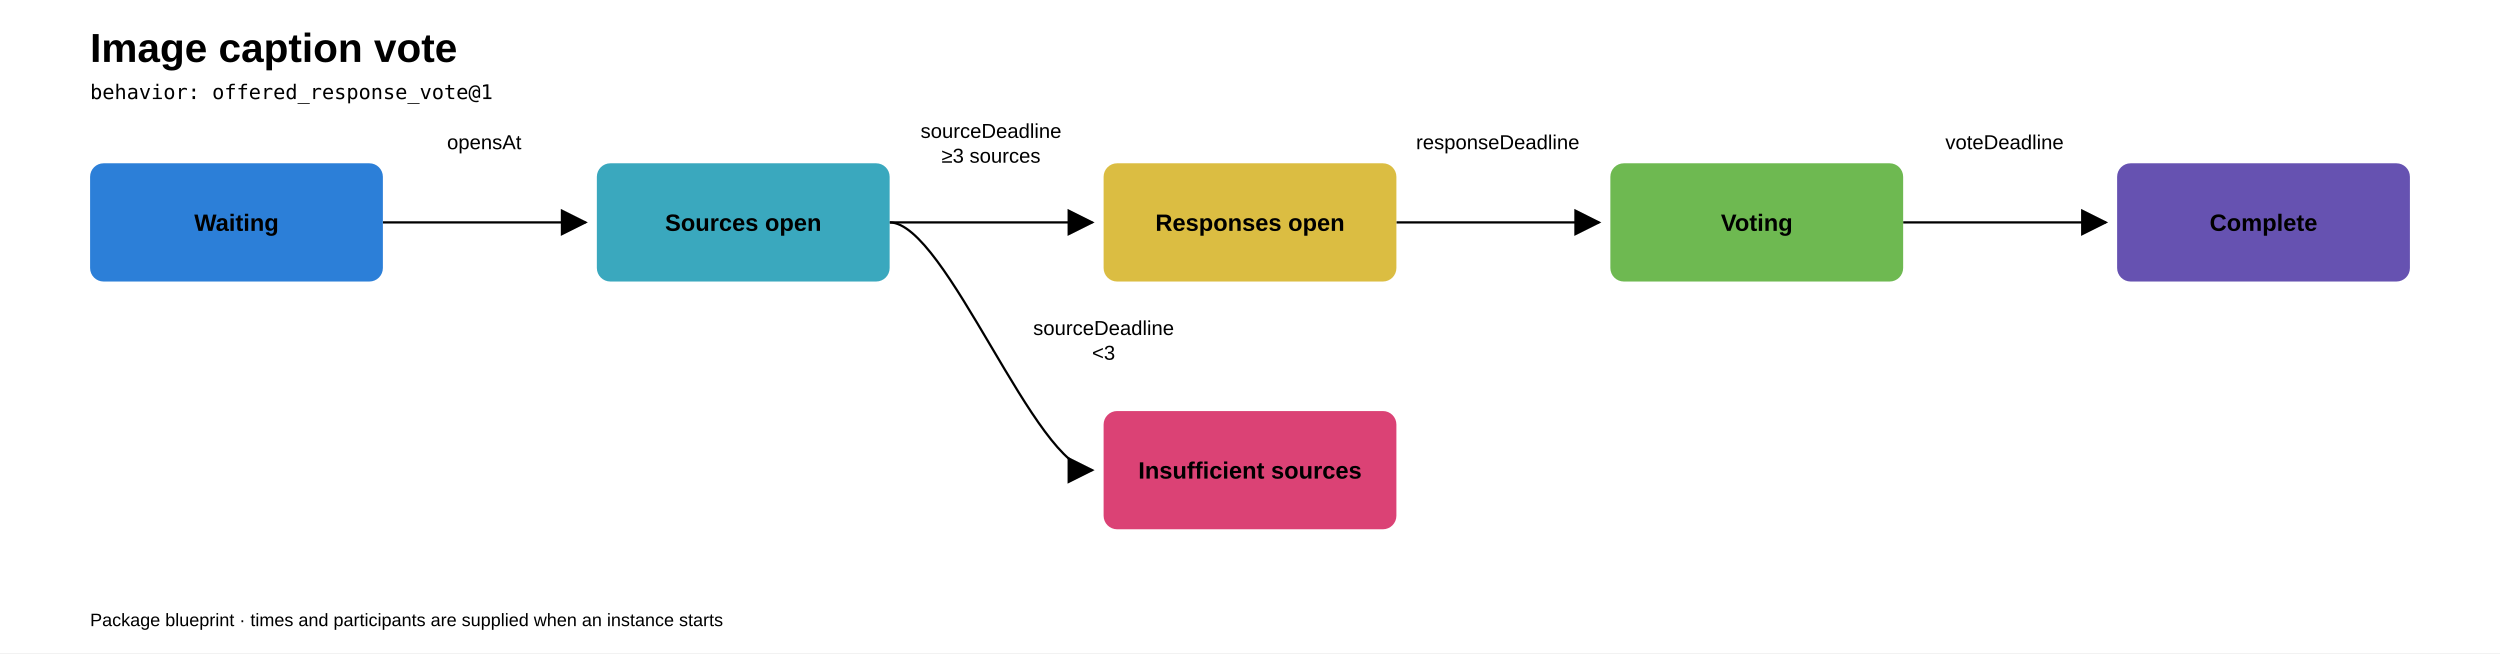
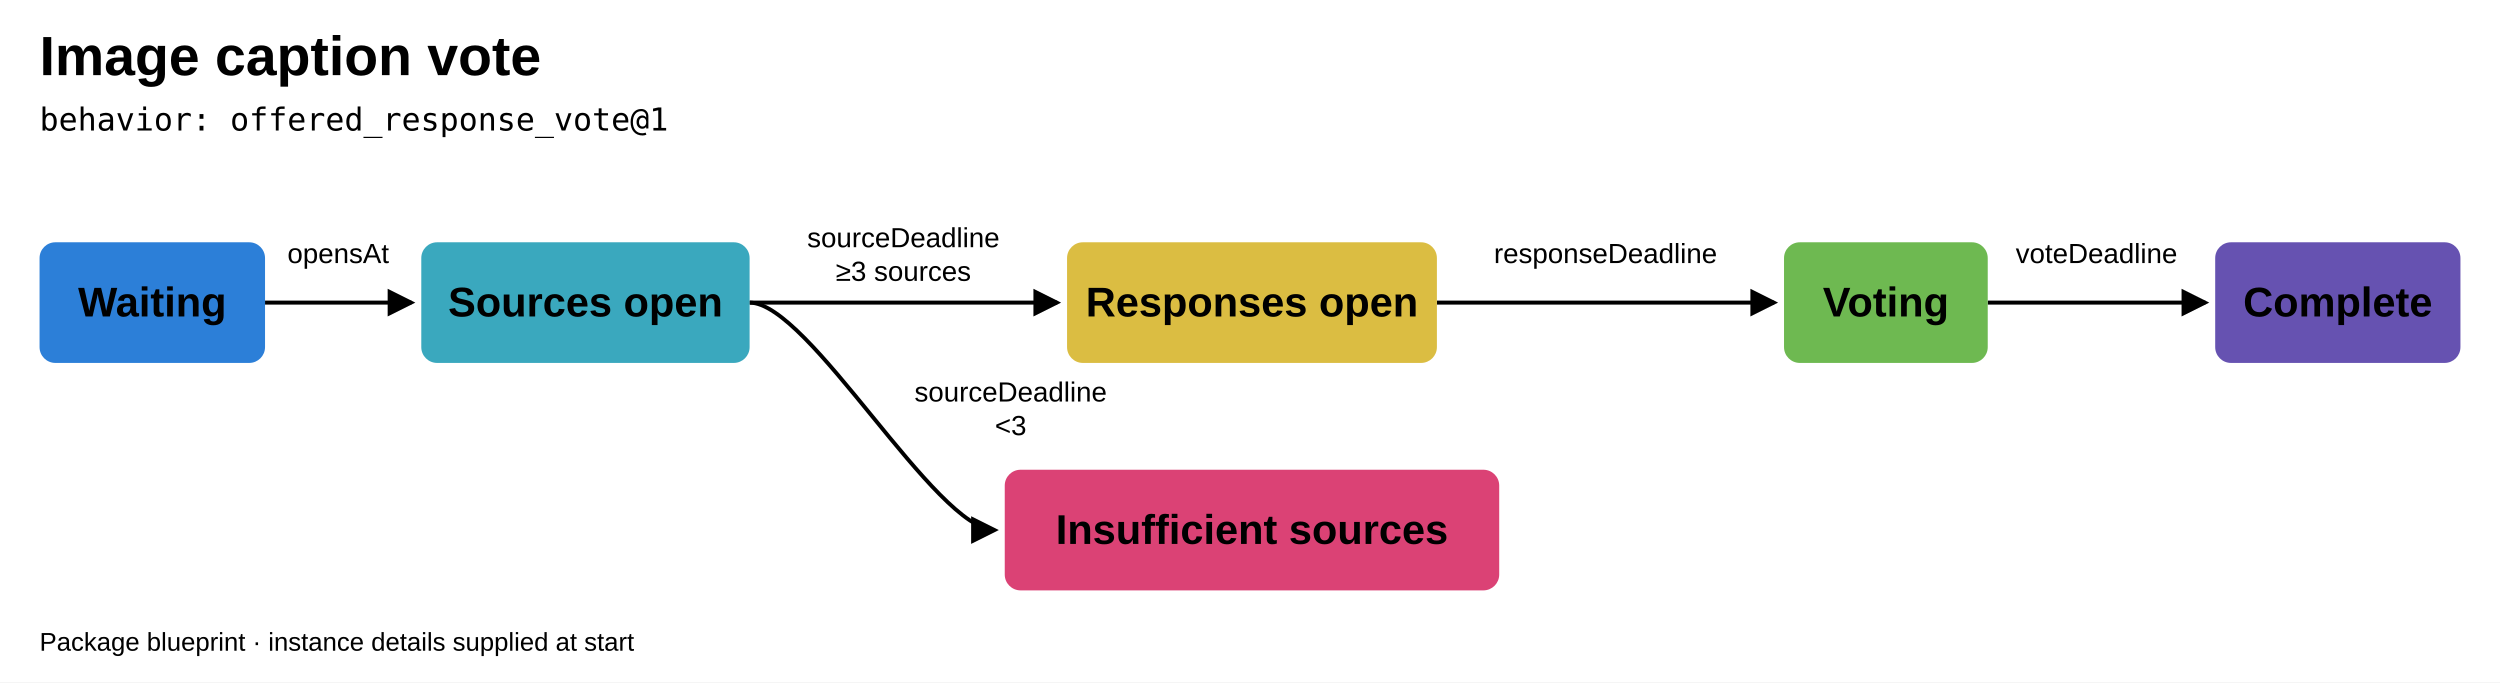
- <svg xmlns="http://www.w3.org/2000/svg" role="img" aria-label="Image caption vote package flow" viewBox="0 0 2220 580" width="2220" height="580">
+ <svg xmlns="http://www.w3.org/2000/svg" role="img" aria-label="Image caption vote package flow" viewBox="0 0 1264 345" width="1264" height="345">
  <defs>
-     <marker id="arrow" markerWidth="12" markerHeight="12" refX="11" refY="6" orient="auto">
-       <path d="M0 0L12 6L0 12" fill="#000000" />
+     <marker id="arrow" markerWidth="7" markerHeight="7" refX="6" refY="3.5" orient="auto">
+       <path d="M0 0L7 3.5L0 7" fill="#000000" />
    </marker>
  </defs>
  <rect width="100%" height="100%" fill="#ffffff" />
-   <text x="80" y="55" fill="#000000" font-family="Arial,sans-serif" font-size="36" font-weight="700">Image caption vote</text>
-   <text x="80" y="88" fill="#000000" font-family="monospace" font-size="18">behavior: offered_response_vote@1</text>
-   <path d="M 340 197.5 C 390 197.5, 470 197.5, 520 197.5" fill="none" stroke="#000000" stroke-width="2" marker-end="url(#arrow)" />
-   <text x="430" y="132.5" text-anchor="middle" fill="#000000" font-size="18" font-family="Arial,sans-serif">opensAt</text>
-   <path d="M 790 197.5 C 840 197.5, 920 197.5, 970 197.5" fill="none" stroke="#000000" stroke-width="2" marker-end="url(#arrow)" />
-   <text x="880" y="122.5" text-anchor="middle" fill="#000000" font-size="18" font-family="Arial,sans-serif">sourceDeadline</text>
-   <text x="880" y="144.5" text-anchor="middle" fill="#000000" font-size="18" font-family="Arial,sans-serif">≥3 sources</text>
-   <path d="M 790 197.5 C 840 197.5, 920 417.5, 970 417.5" fill="none" stroke="#000000" stroke-width="2" marker-end="url(#arrow)" />
-   <text x="980" y="297.5" text-anchor="middle" fill="#000000" font-size="18" font-family="Arial,sans-serif">sourceDeadline</text>
-   <text x="980" y="319.5" text-anchor="middle" fill="#000000" font-size="18" font-family="Arial,sans-serif">&lt;3</text>
-   <path d="M 1240 197.5 C 1290 197.5, 1370 197.5, 1420 197.5" fill="none" stroke="#000000" stroke-width="2" marker-end="url(#arrow)" />
-   <text x="1330" y="132.5" text-anchor="middle" fill="#000000" font-size="18" font-family="Arial,sans-serif">responseDeadline</text>
-   <path d="M 1690 197.5 C 1740 197.5, 1820 197.5, 1870 197.5" fill="none" stroke="#000000" stroke-width="2" marker-end="url(#arrow)" />
-   <text x="1780" y="132.5" text-anchor="middle" fill="#000000" font-size="18" font-family="Arial,sans-serif">voteDeadline</text>
-   <rect x="80" y="145" width="260" height="105" rx="12" fill="#2c7fd8" />
-   <text x="210" y="205" text-anchor="middle" fill="#000000" font-family="Arial,sans-serif" font-size="21" font-weight="700">Waiting</text>
-   <rect x="530" y="145" width="260" height="105" rx="12" fill="#3aa8be" />
-   <text x="660" y="205" text-anchor="middle" fill="#000000" font-family="Arial,sans-serif" font-size="21" font-weight="700">Sources open</text>
-   <rect x="980" y="145" width="260" height="105" rx="12" fill="#dbbd42" />
-   <text x="1110" y="205" text-anchor="middle" fill="#000000" font-family="Arial,sans-serif" font-size="21" font-weight="700">Responses open</text>
-   <rect x="980" y="365" width="260" height="105" rx="12" fill="#db4275" />
-   <text x="1110" y="425" text-anchor="middle" fill="#000000" font-family="Arial,sans-serif" font-size="21" font-weight="700">Insufficient sources</text>
-   <rect x="1430" y="145" width="260" height="105" rx="12" fill="#6eb951" />
-   <text x="1560" y="205" text-anchor="middle" fill="#000000" font-family="Arial,sans-serif" font-size="21" font-weight="700">Voting</text>
-   <rect x="1880" y="145" width="260" height="105" rx="12" fill="#6652b1" />
-   <text x="2010" y="205" text-anchor="middle" fill="#000000" font-family="Arial,sans-serif" font-size="21" font-weight="700">Complete</text>
-   <text x="80" y="556" fill="#000000" font-family="Arial,sans-serif" font-size="16">Package blueprint · times and participants are supplied when an instance starts</text>
+   <text x="20" y="38" fill="#000000" font-family="Arial,sans-serif" font-size="28" font-weight="700">Image caption vote</text>
+   <text x="20" y="66" fill="#000000" font-family="monospace" font-size="16">behavior: offered_response_vote@1</text>
+   <path d="M 134 153 C 158.667 153, 183.333 153, 208 153" fill="none" stroke="#000000" stroke-width="2" marker-end="url(#arrow)" />
+   <text x="171" y="133" text-anchor="middle" fill="#000000" font-size="14" font-family="Arial,sans-serif">opensAt</text>
+   <path d="M 379 153 C 409 153, 504.5 153, 534.5 153" fill="none" stroke="#000000" stroke-width="2" marker-end="url(#arrow)" />
+   <text x="456.75" y="125" text-anchor="middle" fill="#000000" font-size="14" font-family="Arial,sans-serif">sourceDeadline</text>
+   <text x="456.75" y="142" text-anchor="middle" fill="#000000" font-size="14" font-family="Arial,sans-serif">≥3 sources</text>
+   <path d="M 379 153 C 409 153, 473 268, 503 268" fill="none" stroke="#000000" stroke-width="2" marker-end="url(#arrow)" />
+   <text x="511" y="203" text-anchor="middle" fill="#000000" font-size="14" font-family="Arial,sans-serif">sourceDeadline</text>
+   <text x="511" y="220" text-anchor="middle" fill="#000000" font-size="14" font-family="Arial,sans-serif">&lt;3</text>
+   <path d="M 726.5 153 C 756.5 153, 867 153, 897 153" fill="none" stroke="#000000" stroke-width="2" marker-end="url(#arrow)" />
+   <text x="811.75" y="133" text-anchor="middle" fill="#000000" font-size="14" font-family="Arial,sans-serif">responseDeadline</text>
+   <path d="M 1005 153 C 1035 153, 1085 153, 1115 153" fill="none" stroke="#000000" stroke-width="2" marker-end="url(#arrow)" />
+   <text x="1060" y="133" text-anchor="middle" fill="#000000" font-size="14" font-family="Arial,sans-serif">voteDeadline</text>
+   <rect x="20" y="122.5" width="114" height="61" rx="8" fill="#2c7fd8" />
+   <text x="77" y="160" text-anchor="middle" fill="#000000" font-family="Arial,sans-serif" font-size="21" font-weight="700">Waiting</text>
+   <rect x="213" y="122.5" width="166" height="61" rx="8" fill="#3aa8be" />
+   <text x="296" y="160" text-anchor="middle" fill="#000000" font-family="Arial,sans-serif" font-size="21" font-weight="700">Sources open</text>
+   <rect x="539.5" y="122.5" width="187" height="61" rx="8" fill="#dbbd42" />
+   <text x="633" y="160" text-anchor="middle" fill="#000000" font-family="Arial,sans-serif" font-size="21" font-weight="700">Responses open</text>
+   <rect x="508" y="237.5" width="250" height="61" rx="8" fill="#db4275" />
+   <text x="633" y="275" text-anchor="middle" fill="#000000" font-family="Arial,sans-serif" font-size="21" font-weight="700">Insufficient sources</text>
+   <rect x="902" y="122.5" width="103" height="61" rx="8" fill="#6eb951" />
+   <text x="953.5" y="160" text-anchor="middle" fill="#000000" font-family="Arial,sans-serif" font-size="21" font-weight="700">Voting</text>
+   <rect x="1120" y="122.5" width="124" height="61" rx="8" fill="#6652b1" />
+   <text x="1182" y="160" text-anchor="middle" fill="#000000" font-family="Arial,sans-serif" font-size="21" font-weight="700">Complete</text>
+   <text x="20" y="329" fill="#000000" font-family="Arial,sans-serif" font-size="13">Package blueprint · instance details supplied at start</text>
</svg>
